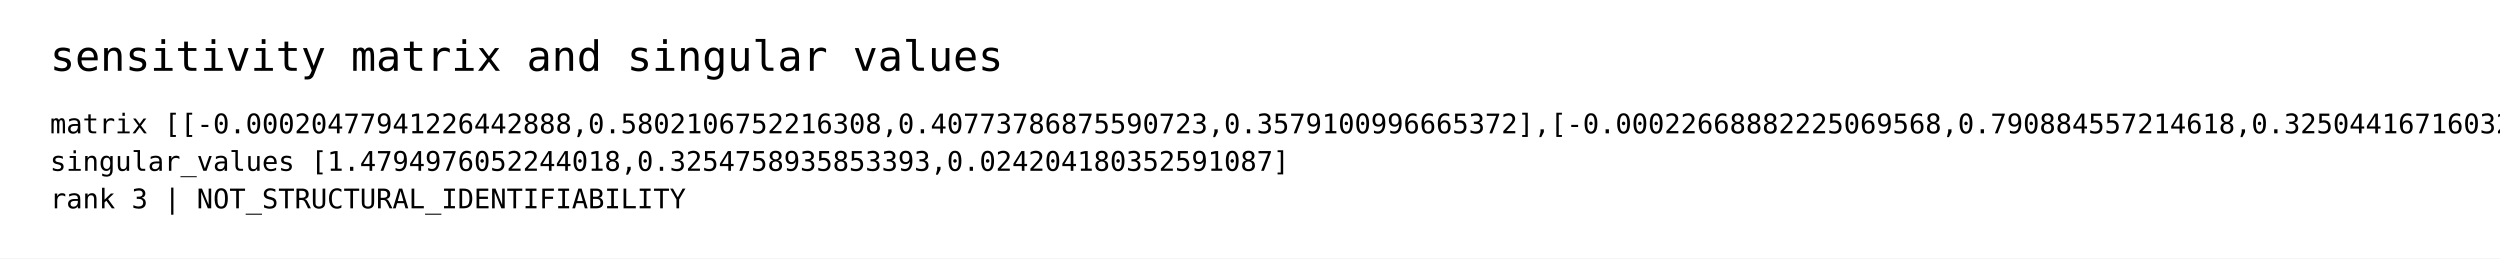
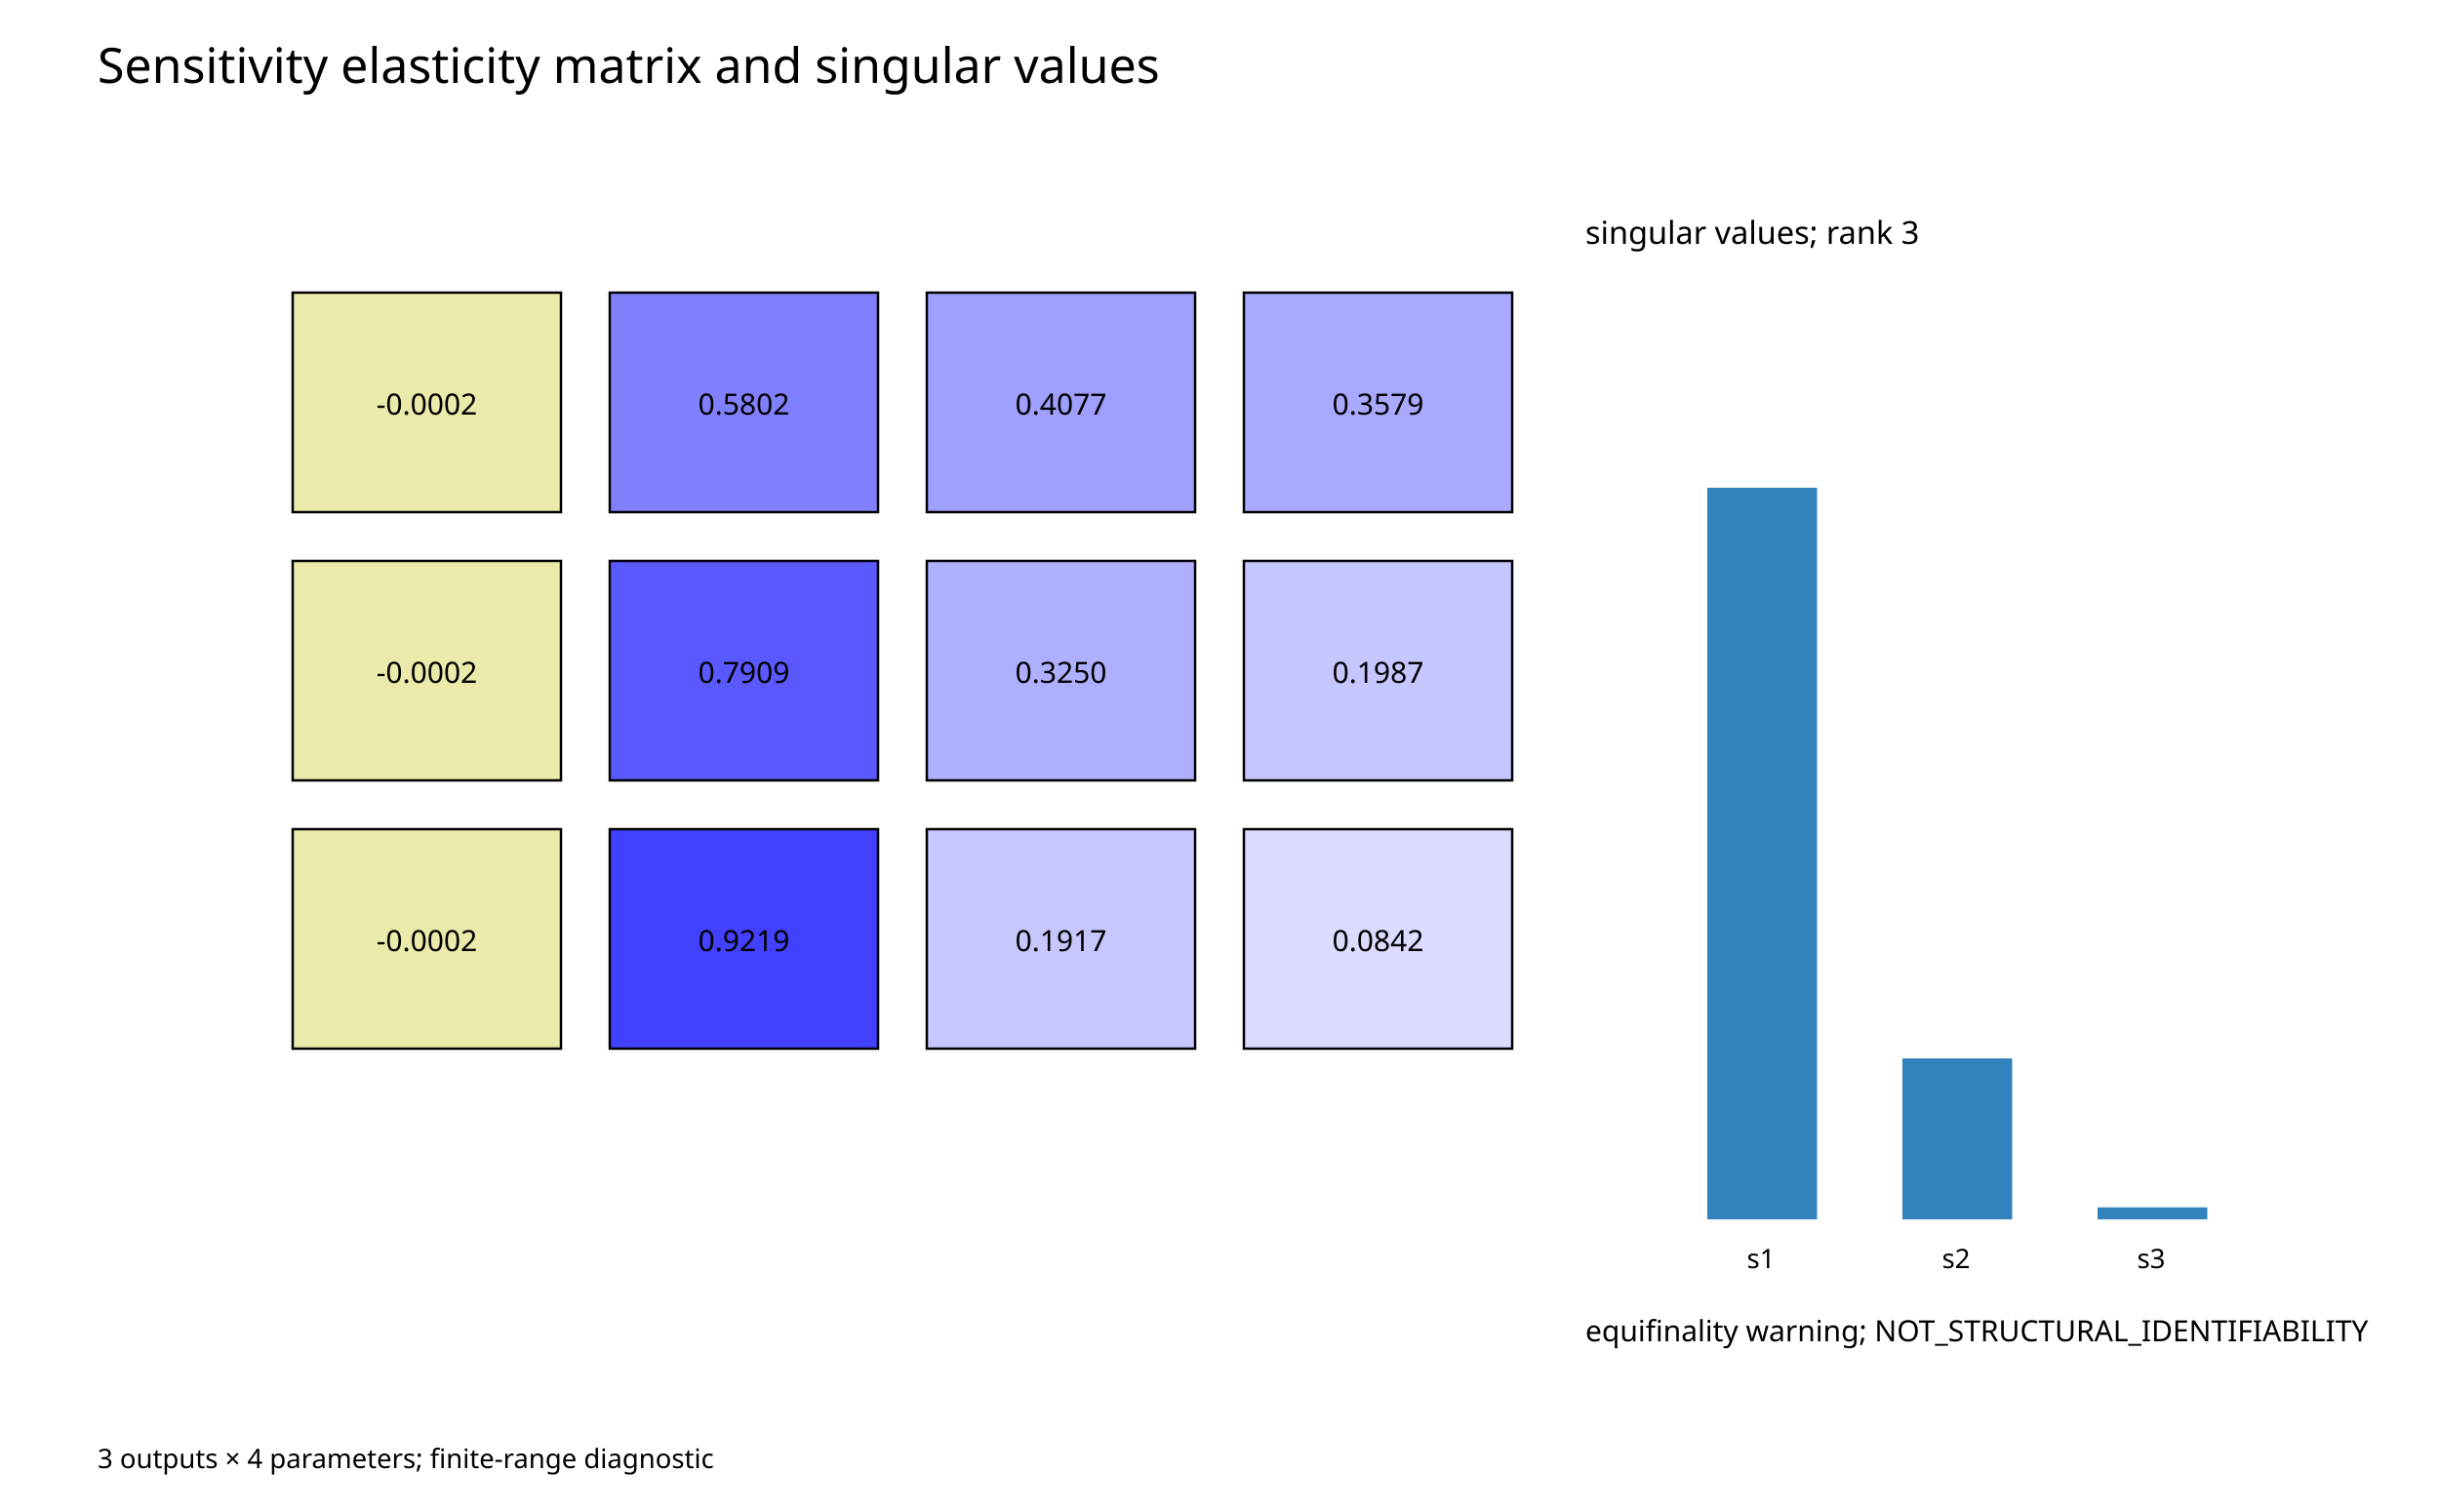
- <svg xmlns="http://www.w3.org/2000/svg" width="1200" height="124" viewBox="0 0 1200 124">
-   <rect width="1200" height="100%" fill="white" />
-   <text x="24" y="34" font-family="monospace" font-size="20">sensitivity matrix and singular values</text>
-   <text x="24" y="64" font-family="monospace" font-size="13">matrix [[-0.00020477941226442888,0.5802106752216308,0.40773786875590723,0.3579100996665372],[-0.00022668882225069568,0.790884557214618,0.32504416716032386,0.19874784932535522],[-0.00023192355395433323,0.9219301888039442,0.1916947520283758,0.08416785409625514]]</text>
-   <text x="24" y="82" font-family="monospace" font-size="13">singular_values [1.4794976052244018,0.3254758935853393,0.024204180352591087]</text>
-   <text x="24" y="100" font-family="monospace" font-size="13">rank 3 | NOT_STRUCTURAL_IDENTIFIABILITY</text>
+ <svg xmlns="http://www.w3.org/2000/svg" width="1000" height="620" viewBox="0 0 1000 620">
+   <rect x="0" y="0" width="1000" height="620" fill="white" />
+   <text x="40" y="34" font-family="sans-serif" font-size="20">Sensitivity elasticity matrix and singular values</text>
+   <rect x="120" y="120" width="110" height="90" fill="rgb(234,234,170)" stroke="black" />
+   <text x="175" y="170" text-anchor="middle" font-family="sans-serif" font-size="12">-0.0002</text>
+   <rect x="250" y="120" width="110" height="90" fill="rgb(128,128,255)" stroke="black" />
+   <text x="305" y="170" text-anchor="middle" font-family="sans-serif" font-size="12">0.5802</text>
+   <rect x="380" y="120" width="110" height="90" fill="rgb(159,159,255)" stroke="black" />
+   <text x="435" y="170" text-anchor="middle" font-family="sans-serif" font-size="12">0.4077</text>
+   <rect x="510" y="120" width="110" height="90" fill="rgb(169,169,255)" stroke="black" />
+   <text x="565" y="170" text-anchor="middle" font-family="sans-serif" font-size="12">0.3579</text>
+   <rect x="120" y="230" width="110" height="90" fill="rgb(234,234,170)" stroke="black" />
+   <text x="175" y="280" text-anchor="middle" font-family="sans-serif" font-size="12">-0.0002</text>
+   <rect x="250" y="230" width="110" height="90" fill="rgb(89,89,255)" stroke="black" />
+   <text x="305" y="280" text-anchor="middle" font-family="sans-serif" font-size="12">0.7909</text>
+   <rect x="380" y="230" width="110" height="90" fill="rgb(175,175,255)" stroke="black" />
+   <text x="435" y="280" text-anchor="middle" font-family="sans-serif" font-size="12">0.3250</text>
+   <rect x="510" y="230" width="110" height="90" fill="rgb(198,198,255)" stroke="black" />
+   <text x="565" y="280" text-anchor="middle" font-family="sans-serif" font-size="12">0.1987</text>
+   <rect x="120" y="340" width="110" height="90" fill="rgb(234,234,170)" stroke="black" />
+   <text x="175" y="390" text-anchor="middle" font-family="sans-serif" font-size="12">-0.0002</text>
+   <rect x="250" y="340" width="110" height="90" fill="rgb(65,65,255)" stroke="black" />
+   <text x="305" y="390" text-anchor="middle" font-family="sans-serif" font-size="12">0.9219</text>
+   <rect x="380" y="340" width="110" height="90" fill="rgb(199,199,255)" stroke="black" />
+   <text x="435" y="390" text-anchor="middle" font-family="sans-serif" font-size="12">0.1917</text>
+   <rect x="510" y="340" width="110" height="90" fill="rgb(219,219,255)" stroke="black" />
+   <text x="565" y="390" text-anchor="middle" font-family="sans-serif" font-size="12">0.0842</text>
+   <rect x="700" y="200.000" width="45" height="300.000" fill="#3182bd" />
+   <text x="722" y="520" text-anchor="middle" font-family="sans-serif" font-size="11">s1</text>
+   <rect x="780" y="434.003" width="45" height="65.997" fill="#3182bd" />
+   <text x="802" y="520" text-anchor="middle" font-family="sans-serif" font-size="11">s2</text>
+   <rect x="860" y="495.092" width="45" height="4.908" fill="#3182bd" />
+   <text x="882" y="520" text-anchor="middle" font-family="sans-serif" font-size="11">s3</text>
+   <text x="650" y="100" font-family="sans-serif" font-size="13">singular values; rank 3</text>
+   <text x="650" y="550" font-family="sans-serif" font-size="12">equifinality warning; NOT_STRUCTURAL_IDENTIFIABILITY</text>
+   <text x="40" y="602" font-family="sans-serif" font-size="11">3 outputs × 4 parameters; finite-range diagnostic</text>
</svg>
